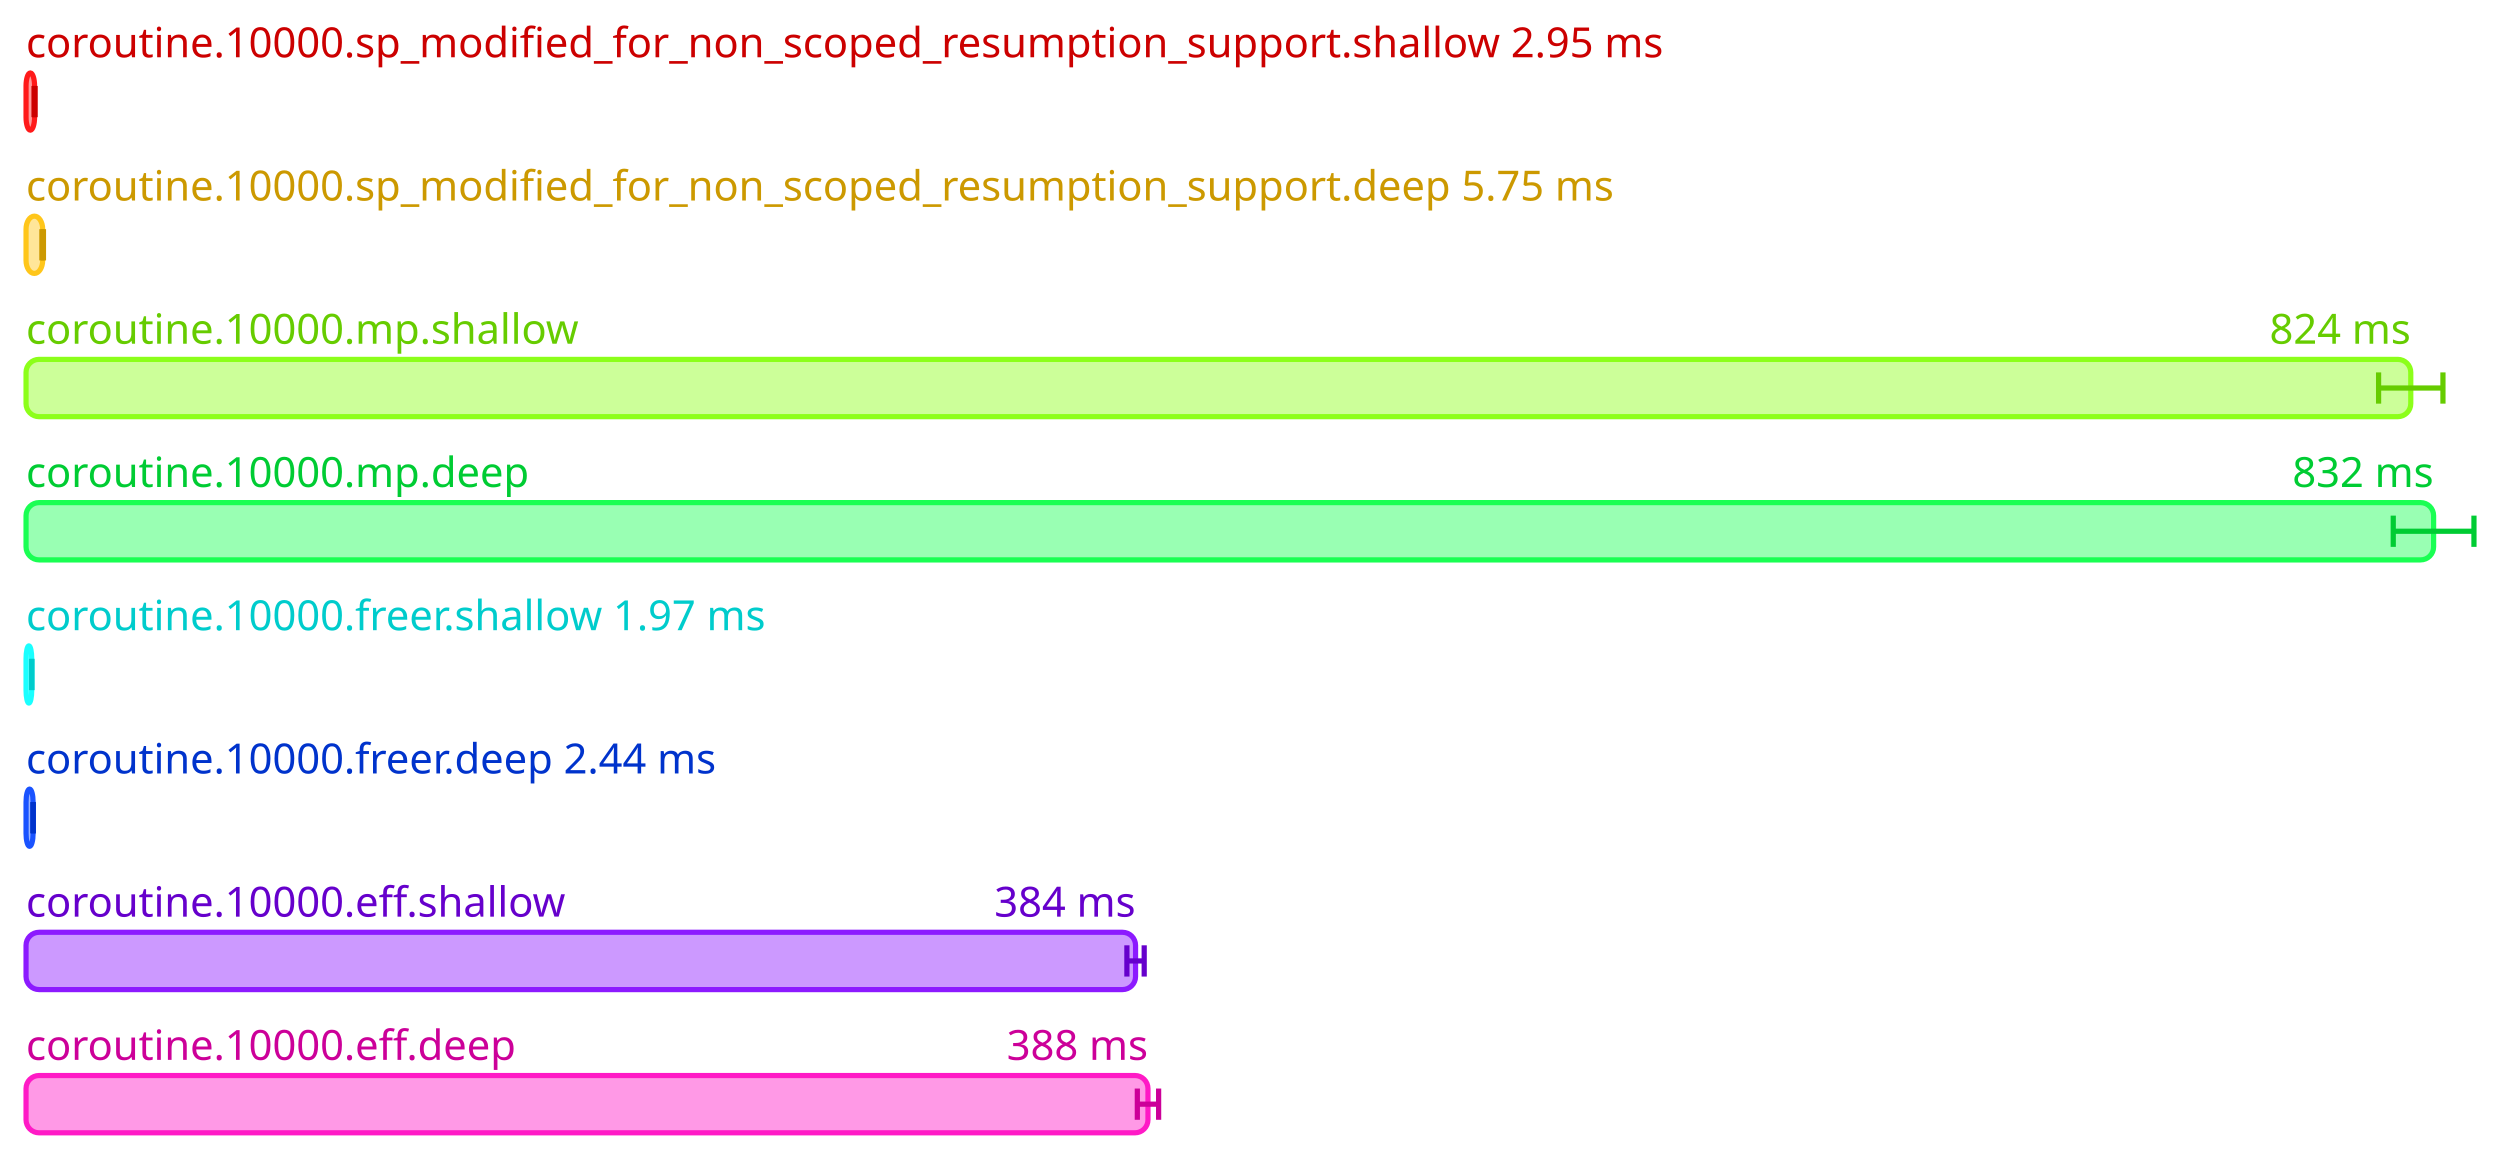
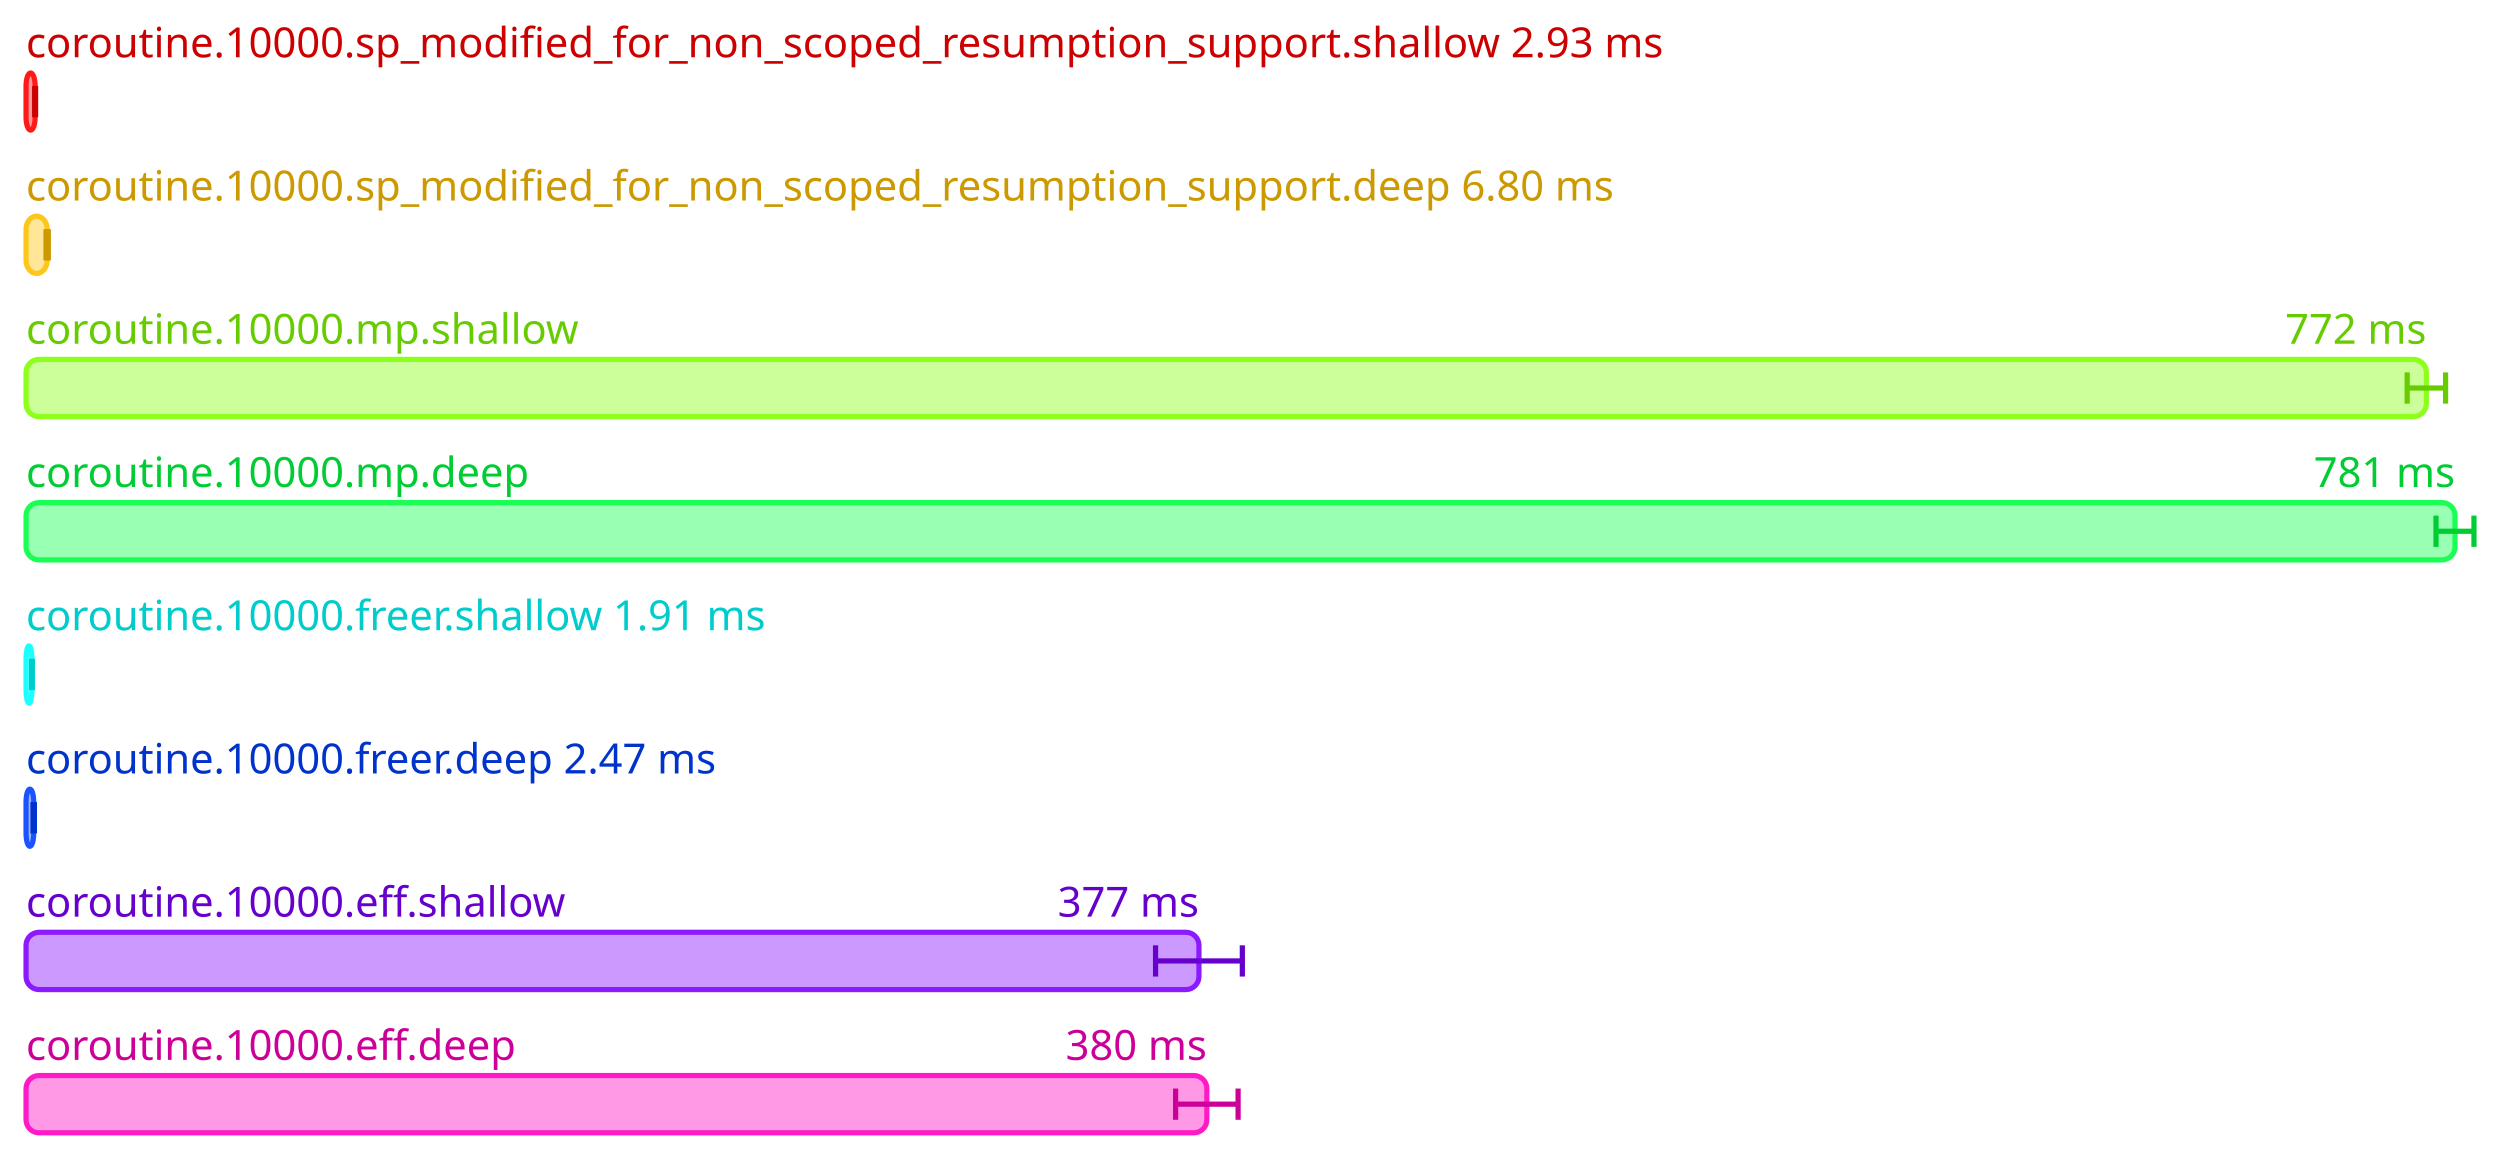
<svg xmlns="http://www.w3.org/2000/svg" height="447" width="960.0" font-size="16" font-family="sans-serif" stroke-width="2">
  <g transform="translate(10.0 0)">
-     <text fill="hsl(0, 100%, 40%)" y="22">coroutine.10000.sp_modified_for_non_scoped_resumption_support.shallow 2.95 ms</text>
+     <text fill="hsl(0, 100%, 40%)" y="22">coroutine.10000.sp_modified_for_non_scoped_resumption_support.shallow 2.93 ms</text>
    <g>
-       <rect y="28" rx="5" height="22" width="3.276" fill="hsl(0, 100%, 80%)" stroke="hsl(0, 100%, 55%)" />
+       <rect y="28" rx="5" height="22" width="3.492" fill="hsl(0, 100%, 80%)" stroke="hsl(0, 100%, 55%)" />
      <g stroke="hsl(0, 100%, 40%)">
-         <line x1="3.077" x2="3.475" y1="39" y2="39" />
-         <line x1="3.077" x2="3.077" y1="33" y2="45" />
-         <line x1="3.475" x2="3.475" y1="33" y2="45" />
+         <line x1="3.318" x2="3.666" y1="39" y2="39" />
+         <line x1="3.318" x2="3.318" y1="33" y2="45" />
+         <line x1="3.666" x2="3.666" y1="33" y2="45" />
      </g>
    </g>
-     <text fill="hsl(45, 100%, 40%)" y="77">coroutine.10000.sp_modified_for_non_scoped_resumption_support.deep 5.75 ms</text>
+     <text fill="hsl(45, 100%, 40%)" y="77">coroutine.10000.sp_modified_for_non_scoped_resumption_support.deep 6.80 ms</text>
    <g>
-       <rect y="83" rx="5" height="22" width="6.385" fill="hsl(45, 100%, 80%)" stroke="hsl(45, 100%, 55%)" />
+       <rect y="83" rx="5" height="22" width="8.115" fill="hsl(45, 100%, 80%)" stroke="hsl(45, 100%, 55%)" />
      <g stroke="hsl(45, 100%, 40%)">
-         <line x1="6.083" x2="6.687" y1="94" y2="94" />
-         <line x1="6.083" x2="6.083" y1="88" y2="100" />
-         <line x1="6.687" x2="6.687" y1="88" y2="100" />
+         <line x1="7.677" x2="8.553" y1="94" y2="94" />
+         <line x1="7.677" x2="7.677" y1="88" y2="100" />
+         <line x1="8.553" x2="8.553" y1="88" y2="100" />
      </g>
    </g>
    <g fill="hsl(90, 100%, 40%)">
      <text y="132">coroutine.10000.mp.shallow</text>
-       <text y="132" x="915.736" text-anchor="end">824  ms</text>
+       <text y="132" x="921.73" text-anchor="end">772  ms</text>
    </g>
    <g>
-       <rect y="138" rx="5" height="22" width="915.736" fill="hsl(90, 100%, 80%)" stroke="hsl(90, 100%, 55%)" />
+       <rect y="138" rx="5" height="22" width="921.73" fill="hsl(90, 100%, 80%)" stroke="hsl(90, 100%, 55%)" />
      <g stroke="hsl(90, 100%, 40%)">
-         <line x1="903.378" x2="928.093" y1="149" y2="149" />
-         <line x1="903.378" x2="903.378" y1="143" y2="155" />
-         <line x1="928.093" x2="928.093" y1="143" y2="155" />
+         <line x1="914.355" x2="929.105" y1="149" y2="149" />
+         <line x1="914.355" x2="914.355" y1="143" y2="155" />
+         <line x1="929.105" x2="929.105" y1="143" y2="155" />
      </g>
    </g>
    <g fill="hsl(135, 100%, 40%)">
      <text y="187">coroutine.10000.mp.deep</text>
-       <text y="187" x="924.504" text-anchor="end">832  ms</text>
+       <text y="187" x="932.717" text-anchor="end">781  ms</text>
    </g>
    <g>
-       <rect y="193" rx="5" height="22" width="924.504" fill="hsl(135, 100%, 80%)" stroke="hsl(135, 100%, 55%)" />
+       <rect y="193" rx="5" height="22" width="932.717" fill="hsl(135, 100%, 80%)" stroke="hsl(135, 100%, 55%)" />
      <g stroke="hsl(135, 100%, 40%)">
-         <line x1="909.008" x2="940.0" y1="204" y2="204" />
-         <line x1="909.008" x2="909.008" y1="198" y2="210" />
+         <line x1="925.435" x2="940.0" y1="204" y2="204" />
+         <line x1="925.435" x2="925.435" y1="198" y2="210" />
        <line x1="940.0" x2="940.0" y1="198" y2="210" />
      </g>
    </g>
-     <text fill="hsl(180, 100%, 40%)" y="242">coroutine.10000.freer.shallow 1.97 ms</text>
+     <text fill="hsl(180, 100%, 40%)" y="242">coroutine.10000.freer.shallow 1.91 ms</text>
    <g>
-       <rect y="248" rx="5" height="22" width="2.187" fill="hsl(180, 100%, 80%)" stroke="hsl(180, 100%, 55%)" />
+       <rect y="248" rx="5" height="22" width="2.275" fill="hsl(180, 100%, 80%)" stroke="hsl(180, 100%, 55%)" />
      <g stroke="hsl(180, 100%, 40%)">
-         <line x1="2.117" x2="2.258" y1="259" y2="259" />
-         <line x1="2.117" x2="2.117" y1="253" y2="265" />
-         <line x1="2.258" x2="2.258" y1="253" y2="265" />
+         <line x1="2.134" x2="2.417" y1="259" y2="259" />
+         <line x1="2.134" x2="2.134" y1="253" y2="265" />
+         <line x1="2.417" x2="2.417" y1="253" y2="265" />
      </g>
    </g>
-     <text fill="hsl(225, 100%, 40%)" y="297">coroutine.10000.freer.deep 2.44 ms</text>
+     <text fill="hsl(225, 100%, 40%)" y="297">coroutine.10000.freer.deep 2.47 ms</text>
    <g>
-       <rect y="303" rx="5" height="22" width="2.711" fill="hsl(225, 100%, 80%)" stroke="hsl(225, 100%, 55%)" />
+       <rect y="303" rx="5" height="22" width="2.944" fill="hsl(225, 100%, 80%)" stroke="hsl(225, 100%, 55%)" />
      <g stroke="hsl(225, 100%, 40%)">
-         <line x1="2.646" x2="2.777" y1="314" y2="314" />
-         <line x1="2.646" x2="2.646" y1="308" y2="320" />
-         <line x1="2.777" x2="2.777" y1="308" y2="320" />
+         <line x1="2.682" x2="3.205" y1="314" y2="314" />
+         <line x1="2.682" x2="2.682" y1="308" y2="320" />
+         <line x1="3.205" x2="3.205" y1="308" y2="320" />
      </g>
    </g>
    <g fill="hsl(270, 100%, 40%)">
      <text y="352">coroutine.10000.eff.shallow</text>
-       <text y="352" x="426.051" text-anchor="end">384  ms</text>
+       <text y="352" x="450.392" text-anchor="end">377  ms</text>
    </g>
    <g>
-       <rect y="358" rx="5" height="22" width="426.051" fill="hsl(270, 100%, 80%)" stroke="hsl(270, 100%, 55%)" />
+       <rect y="358" rx="5" height="22" width="450.392" fill="hsl(270, 100%, 80%)" stroke="hsl(270, 100%, 55%)" />
      <g stroke="hsl(270, 100%, 40%)">
-         <line x1="422.729" x2="429.373" y1="369" y2="369" />
-         <line x1="422.729" x2="422.729" y1="363" y2="375" />
-         <line x1="429.373" x2="429.373" y1="363" y2="375" />
+         <line x1="433.731" x2="467.053" y1="369" y2="369" />
+         <line x1="433.731" x2="433.731" y1="363" y2="375" />
+         <line x1="467.053" x2="467.053" y1="363" y2="375" />
      </g>
    </g>
    <g fill="hsl(315, 100%, 40%)">
      <text y="407">coroutine.10000.eff.deep</text>
-       <text y="407" x="430.821" text-anchor="end">388  ms</text>
+       <text y="407" x="453.43" text-anchor="end">380  ms</text>
    </g>
    <g>
-       <rect y="413" rx="5" height="22" width="430.821" fill="hsl(315, 100%, 80%)" stroke="hsl(315, 100%, 55%)" />
+       <rect y="413" rx="5" height="22" width="453.43" fill="hsl(315, 100%, 80%)" stroke="hsl(315, 100%, 55%)" />
      <g stroke="hsl(315, 100%, 40%)">
-         <line x1="426.733" x2="434.909" y1="424" y2="424" />
-         <line x1="426.733" x2="426.733" y1="418" y2="430" />
-         <line x1="434.909" x2="434.909" y1="418" y2="430" />
+         <line x1="441.433" x2="465.426" y1="424" y2="424" />
+         <line x1="441.433" x2="441.433" y1="418" y2="430" />
+         <line x1="465.426" x2="465.426" y1="418" y2="430" />
      </g>
    </g>
  </g>
</svg>
